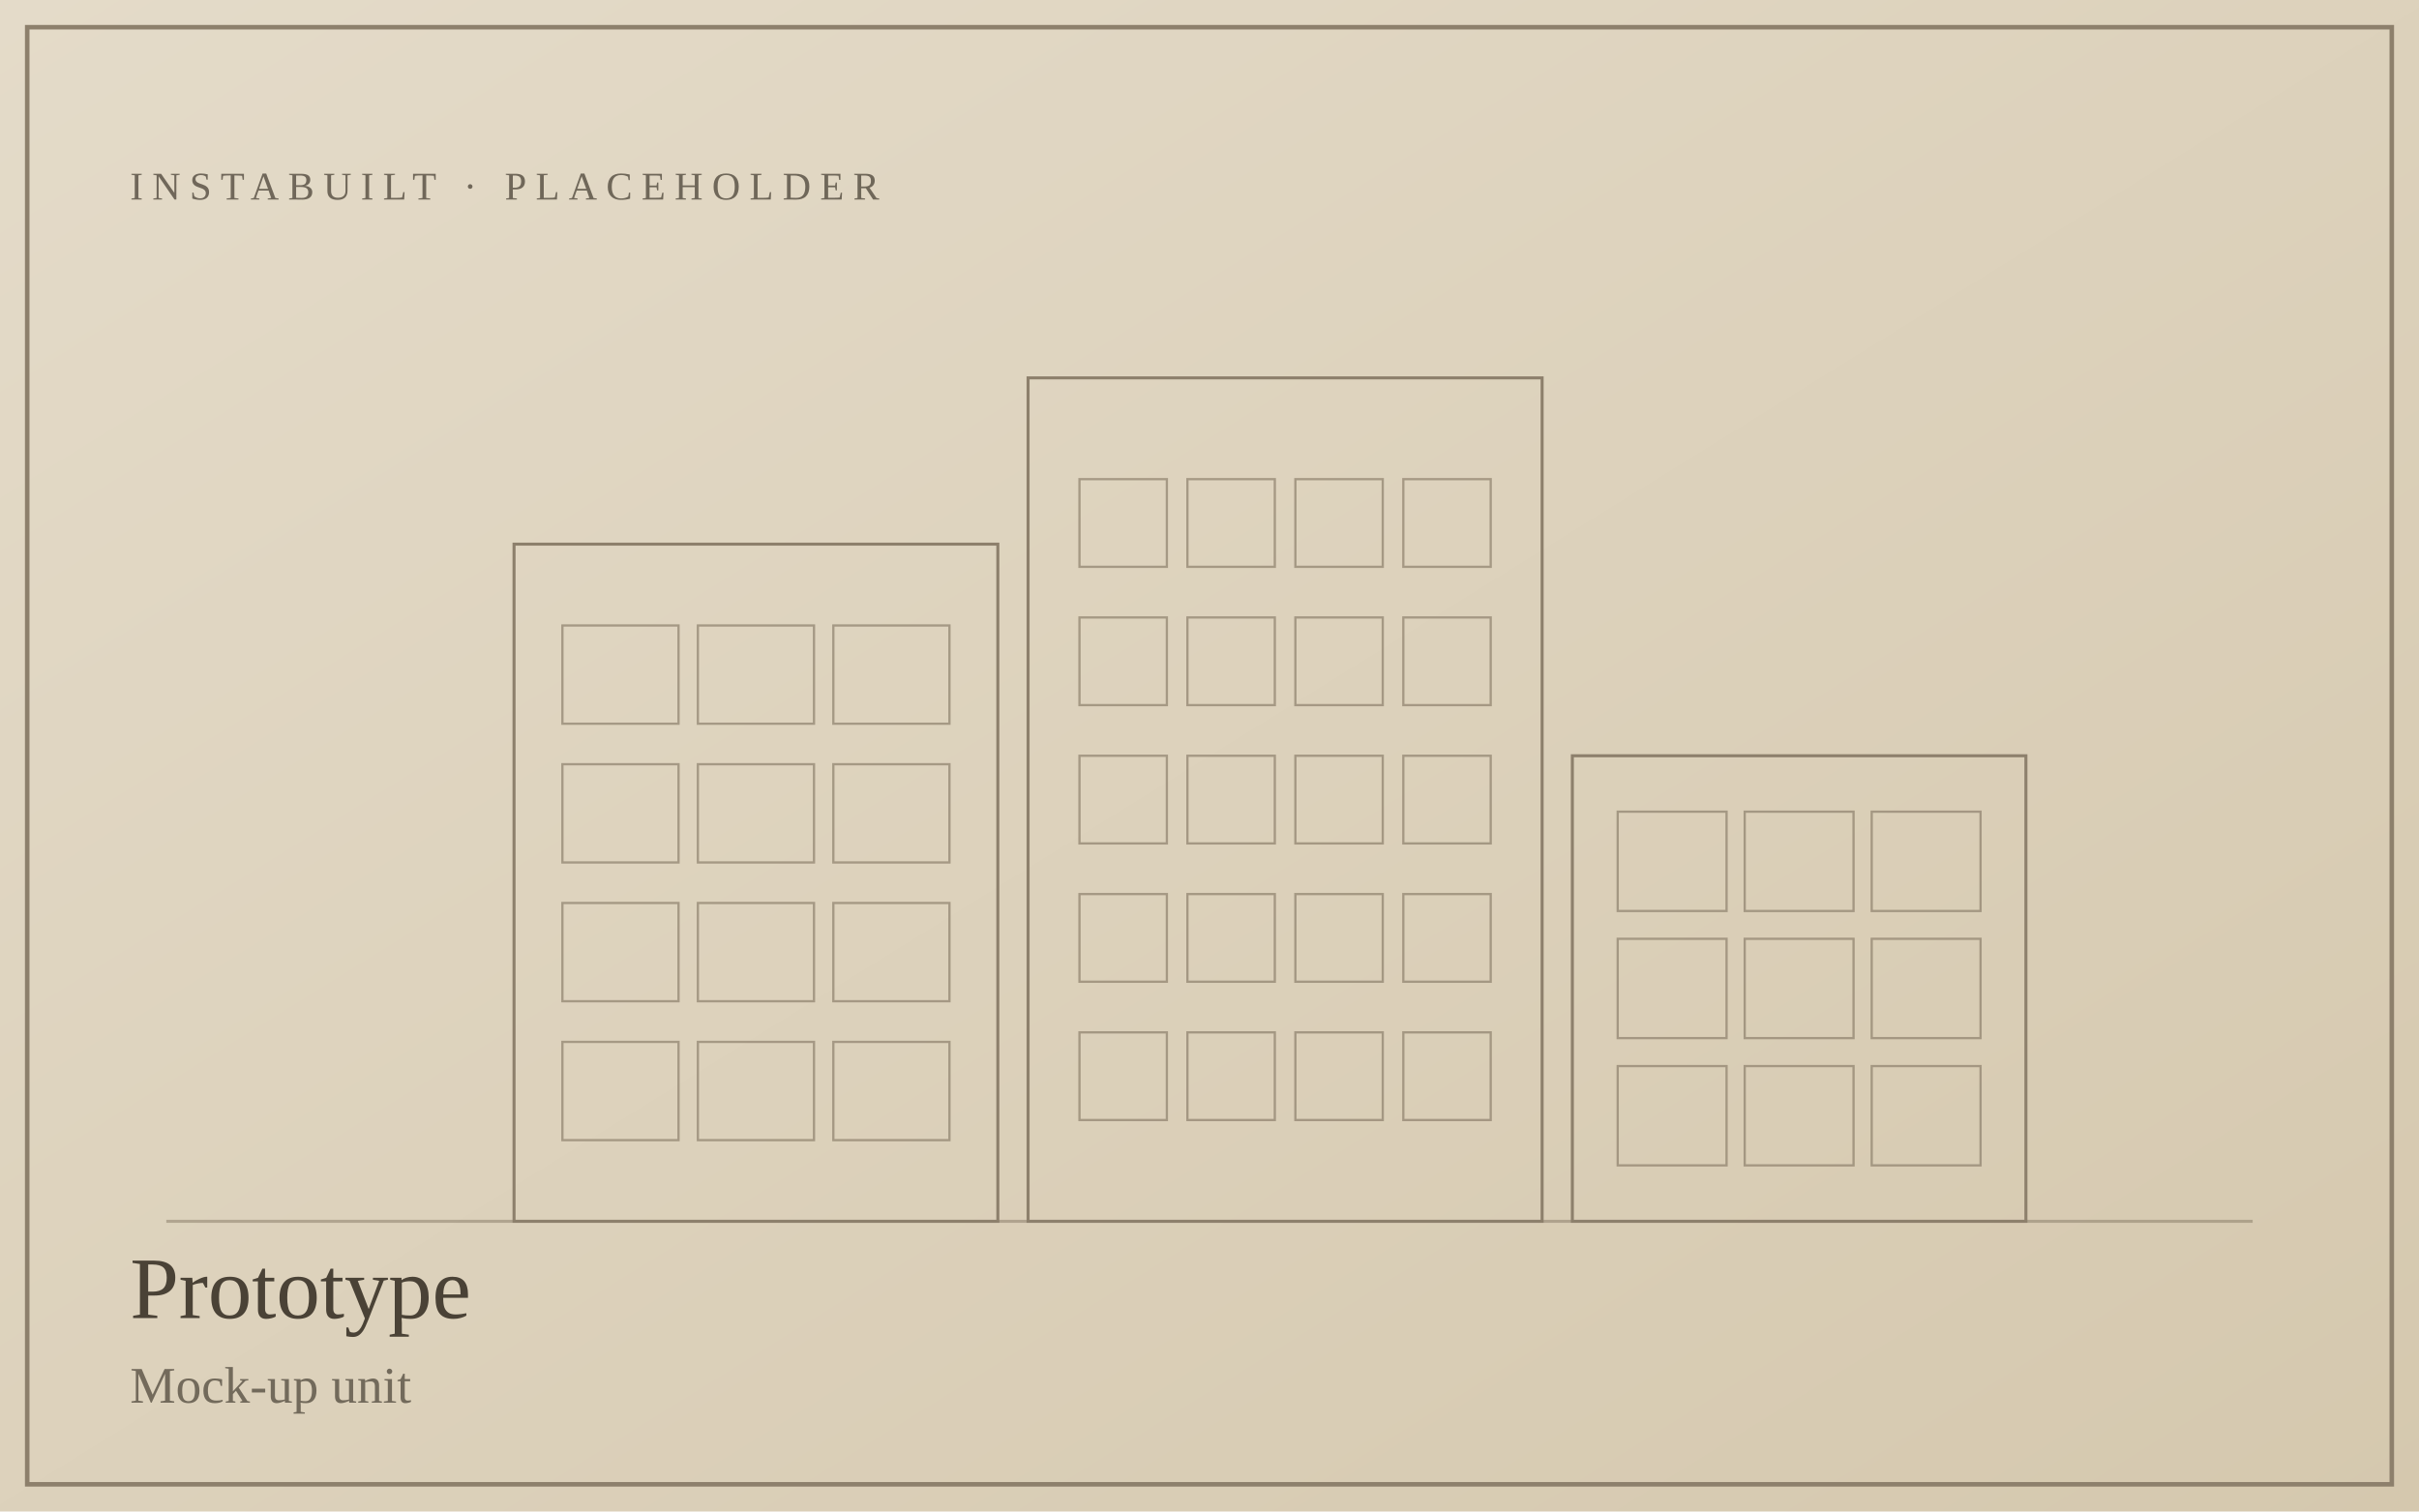
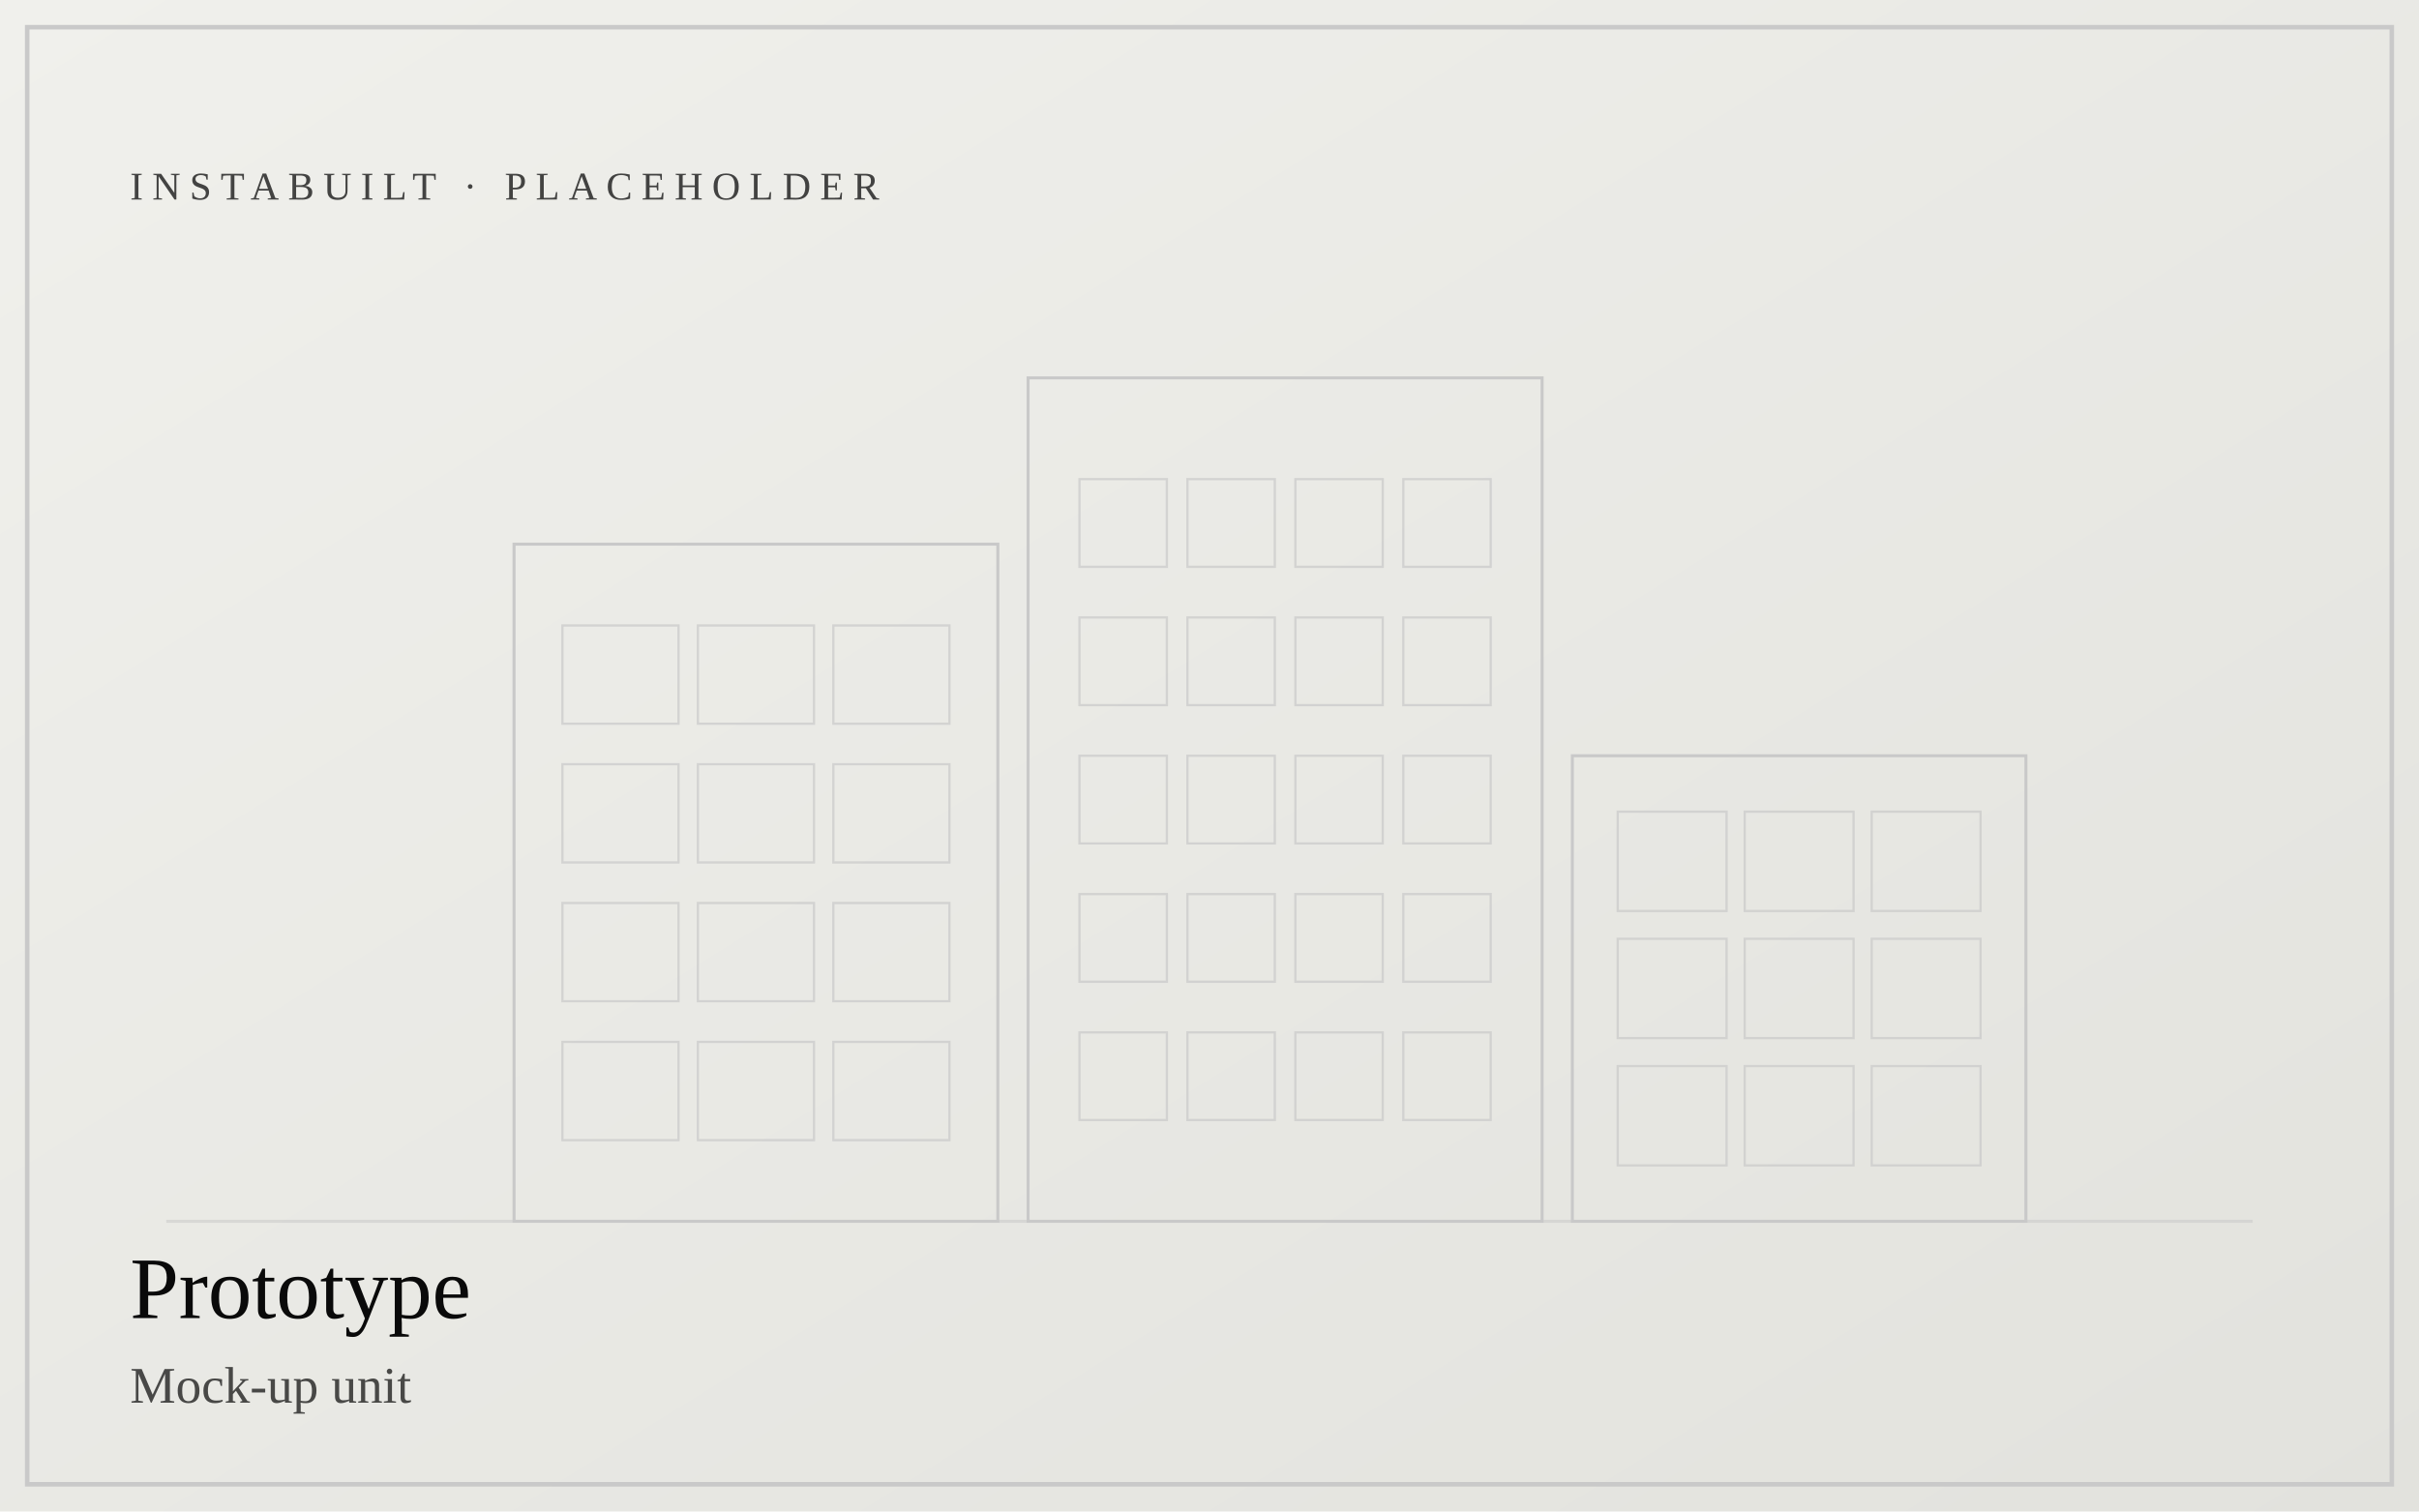
<svg xmlns="http://www.w3.org/2000/svg" width="1600" height="1000" viewBox="0 0 1600 1000" role="img" aria-label="Prototype — Mock-up unit">
  <defs>
    <linearGradient id="w" x1="0" y1="0" x2="1" y2="1">
-       <stop offset="0" stop-color="#E4DBC9" />
-       <stop offset="1" stop-color="#D5C8AE" />
+       <stop offset="0" stop-color="#f0f0ec" />
+       <stop offset="1" stop-color="#e2e2dd" />
    </linearGradient>
  </defs>
  <rect width="1600" height="1000" fill="url(#w)" />
-   <line x1="110" y1="808" x2="1490" y2="808" stroke="#8D806C" stroke-width="2" opacity="0.55" />
-   <rect x="340" y="360" width="320" height="448" fill="none" stroke="#8D806C" stroke-width="2" />
-   <rect x="372.0" y="413.8" width="76.8" height="65.0" fill="none" stroke="#8D806C" stroke-width="1.5" opacity="0.7" />
-   <rect x="461.6" y="413.8" width="76.8" height="65.0" fill="none" stroke="#8D806C" stroke-width="1.5" opacity="0.7" />
-   <rect x="551.2" y="413.8" width="76.8" height="65.0" fill="none" stroke="#8D806C" stroke-width="1.5" opacity="0.7" />
-   <rect x="372.0" y="505.6" width="76.8" height="65.0" fill="none" stroke="#8D806C" stroke-width="1.5" opacity="0.7" />
-   <rect x="461.6" y="505.6" width="76.8" height="65.0" fill="none" stroke="#8D806C" stroke-width="1.5" opacity="0.7" />
-   <rect x="551.2" y="505.6" width="76.8" height="65.0" fill="none" stroke="#8D806C" stroke-width="1.5" opacity="0.7" />
-   <rect x="372.0" y="597.4" width="76.8" height="65.0" fill="none" stroke="#8D806C" stroke-width="1.5" opacity="0.7" />
-   <rect x="461.6" y="597.4" width="76.8" height="65.0" fill="none" stroke="#8D806C" stroke-width="1.5" opacity="0.7" />
-   <rect x="551.2" y="597.4" width="76.8" height="65.0" fill="none" stroke="#8D806C" stroke-width="1.5" opacity="0.7" />
-   <rect x="372.0" y="689.3" width="76.8" height="65.0" fill="none" stroke="#8D806C" stroke-width="1.5" opacity="0.7" />
-   <rect x="461.6" y="689.3" width="76.8" height="65.0" fill="none" stroke="#8D806C" stroke-width="1.5" opacity="0.7" />
-   <rect x="551.2" y="689.3" width="76.8" height="65.0" fill="none" stroke="#8D806C" stroke-width="1.5" opacity="0.7" />
-   <rect x="680" y="250" width="340" height="558" fill="none" stroke="#8D806C" stroke-width="2" />
-   <rect x="714.0" y="317.0" width="57.8" height="58.0" fill="none" stroke="#8D806C" stroke-width="1.5" opacity="0.7" />
-   <rect x="785.4" y="317.0" width="57.8" height="58.0" fill="none" stroke="#8D806C" stroke-width="1.5" opacity="0.7" />
-   <rect x="856.8" y="317.0" width="57.8" height="58.0" fill="none" stroke="#8D806C" stroke-width="1.5" opacity="0.7" />
-   <rect x="928.2" y="317.0" width="57.8" height="58.0" fill="none" stroke="#8D806C" stroke-width="1.5" opacity="0.7" />
-   <rect x="714.0" y="408.5" width="57.8" height="58.0" fill="none" stroke="#8D806C" stroke-width="1.5" opacity="0.7" />
-   <rect x="785.4" y="408.5" width="57.8" height="58.0" fill="none" stroke="#8D806C" stroke-width="1.5" opacity="0.7" />
-   <rect x="856.8" y="408.5" width="57.8" height="58.0" fill="none" stroke="#8D806C" stroke-width="1.5" opacity="0.7" />
-   <rect x="928.2" y="408.5" width="57.8" height="58.0" fill="none" stroke="#8D806C" stroke-width="1.5" opacity="0.7" />
-   <rect x="714.0" y="500.0" width="57.8" height="58.0" fill="none" stroke="#8D806C" stroke-width="1.5" opacity="0.7" />
-   <rect x="785.4" y="500.0" width="57.8" height="58.0" fill="none" stroke="#8D806C" stroke-width="1.5" opacity="0.7" />
-   <rect x="856.8" y="500.0" width="57.8" height="58.0" fill="none" stroke="#8D806C" stroke-width="1.5" opacity="0.7" />
-   <rect x="928.2" y="500.0" width="57.8" height="58.0" fill="none" stroke="#8D806C" stroke-width="1.5" opacity="0.7" />
-   <rect x="714.0" y="591.5" width="57.8" height="58.0" fill="none" stroke="#8D806C" stroke-width="1.5" opacity="0.7" />
-   <rect x="785.4" y="591.5" width="57.8" height="58.0" fill="none" stroke="#8D806C" stroke-width="1.5" opacity="0.7" />
-   <rect x="856.8" y="591.5" width="57.8" height="58.0" fill="none" stroke="#8D806C" stroke-width="1.5" opacity="0.7" />
-   <rect x="928.2" y="591.5" width="57.8" height="58.0" fill="none" stroke="#8D806C" stroke-width="1.5" opacity="0.7" />
-   <rect x="714.0" y="683.0" width="57.8" height="58.0" fill="none" stroke="#8D806C" stroke-width="1.5" opacity="0.7" />
-   <rect x="785.4" y="683.0" width="57.8" height="58.0" fill="none" stroke="#8D806C" stroke-width="1.5" opacity="0.7" />
-   <rect x="856.8" y="683.0" width="57.8" height="58.0" fill="none" stroke="#8D806C" stroke-width="1.5" opacity="0.7" />
-   <rect x="928.2" y="683.0" width="57.8" height="58.0" fill="none" stroke="#8D806C" stroke-width="1.5" opacity="0.7" />
-   <rect x="1040" y="500" width="300" height="308" fill="none" stroke="#8D806C" stroke-width="2" />
-   <rect x="1070.0" y="537.0" width="72.0" height="65.7" fill="none" stroke="#8D806C" stroke-width="1.5" opacity="0.7" />
-   <rect x="1154.0" y="537.0" width="72.0" height="65.7" fill="none" stroke="#8D806C" stroke-width="1.5" opacity="0.7" />
-   <rect x="1238.0" y="537.0" width="72.0" height="65.7" fill="none" stroke="#8D806C" stroke-width="1.5" opacity="0.7" />
-   <rect x="1070.0" y="621.1" width="72.0" height="65.7" fill="none" stroke="#8D806C" stroke-width="1.5" opacity="0.7" />
-   <rect x="1154.0" y="621.1" width="72.0" height="65.7" fill="none" stroke="#8D806C" stroke-width="1.5" opacity="0.7" />
-   <rect x="1238.0" y="621.1" width="72.0" height="65.7" fill="none" stroke="#8D806C" stroke-width="1.5" opacity="0.7" />
-   <rect x="1070.0" y="705.3" width="72.0" height="65.7" fill="none" stroke="#8D806C" stroke-width="1.5" opacity="0.7" />
-   <rect x="1154.0" y="705.3" width="72.0" height="65.7" fill="none" stroke="#8D806C" stroke-width="1.5" opacity="0.7" />
-   <rect x="1238.0" y="705.3" width="72.0" height="65.7" fill="none" stroke="#8D806C" stroke-width="1.5" opacity="0.7" />
-   <rect x="18" y="18" width="1564" height="964" fill="none" stroke="#8D806C" stroke-width="3" />
-   <text x="86" y="132" font-family="Georgia, 'Times New Roman', serif" font-size="26" letter-spacing="6" fill="#4A4236" opacity="0.75">INSTABUILT · PLACEHOLDER</text>
-   <text x="86" y="872" font-family="Georgia, 'Times New Roman', serif" font-size="58" fill="#4A4236">Prototype</text>
-   <text x="86" y="928" font-family="Georgia, 'Times New Roman', serif" font-size="34" fill="#4A4236" opacity="0.72">Mock-up unit</text>
+   <line x1="110" y1="808" x2="1490" y2="808" stroke="#c9c9c9" stroke-width="2" opacity="0.55" />
+   <rect x="340" y="360" width="320" height="448" fill="none" stroke="#c9c9c9" stroke-width="2" />
+   <rect x="372.0" y="413.8" width="76.8" height="65.0" fill="none" stroke="#c9c9c9" stroke-width="1.5" opacity="0.7" />
+   <rect x="461.6" y="413.8" width="76.8" height="65.0" fill="none" stroke="#c9c9c9" stroke-width="1.5" opacity="0.7" />
+   <rect x="551.2" y="413.8" width="76.8" height="65.0" fill="none" stroke="#c9c9c9" stroke-width="1.5" opacity="0.7" />
+   <rect x="372.0" y="505.6" width="76.8" height="65.0" fill="none" stroke="#c9c9c9" stroke-width="1.5" opacity="0.7" />
+   <rect x="461.6" y="505.6" width="76.8" height="65.0" fill="none" stroke="#c9c9c9" stroke-width="1.5" opacity="0.7" />
+   <rect x="551.2" y="505.6" width="76.8" height="65.0" fill="none" stroke="#c9c9c9" stroke-width="1.5" opacity="0.7" />
+   <rect x="372.0" y="597.4" width="76.8" height="65.0" fill="none" stroke="#c9c9c9" stroke-width="1.5" opacity="0.7" />
+   <rect x="461.6" y="597.4" width="76.8" height="65.0" fill="none" stroke="#c9c9c9" stroke-width="1.5" opacity="0.7" />
+   <rect x="551.2" y="597.4" width="76.8" height="65.0" fill="none" stroke="#c9c9c9" stroke-width="1.5" opacity="0.7" />
+   <rect x="372.0" y="689.3" width="76.8" height="65.0" fill="none" stroke="#c9c9c9" stroke-width="1.5" opacity="0.7" />
+   <rect x="461.6" y="689.3" width="76.8" height="65.0" fill="none" stroke="#c9c9c9" stroke-width="1.5" opacity="0.7" />
+   <rect x="551.2" y="689.3" width="76.8" height="65.0" fill="none" stroke="#c9c9c9" stroke-width="1.5" opacity="0.7" />
+   <rect x="680" y="250" width="340" height="558" fill="none" stroke="#c9c9c9" stroke-width="2" />
+   <rect x="714.0" y="317.0" width="57.8" height="58.0" fill="none" stroke="#c9c9c9" stroke-width="1.5" opacity="0.7" />
+   <rect x="785.4" y="317.0" width="57.8" height="58.0" fill="none" stroke="#c9c9c9" stroke-width="1.5" opacity="0.7" />
+   <rect x="856.8" y="317.0" width="57.8" height="58.0" fill="none" stroke="#c9c9c9" stroke-width="1.5" opacity="0.7" />
+   <rect x="928.2" y="317.0" width="57.8" height="58.0" fill="none" stroke="#c9c9c9" stroke-width="1.5" opacity="0.7" />
+   <rect x="714.0" y="408.5" width="57.8" height="58.0" fill="none" stroke="#c9c9c9" stroke-width="1.5" opacity="0.7" />
+   <rect x="785.4" y="408.5" width="57.8" height="58.0" fill="none" stroke="#c9c9c9" stroke-width="1.5" opacity="0.7" />
+   <rect x="856.8" y="408.5" width="57.8" height="58.0" fill="none" stroke="#c9c9c9" stroke-width="1.5" opacity="0.7" />
+   <rect x="928.2" y="408.5" width="57.8" height="58.0" fill="none" stroke="#c9c9c9" stroke-width="1.5" opacity="0.7" />
+   <rect x="714.0" y="500.0" width="57.8" height="58.0" fill="none" stroke="#c9c9c9" stroke-width="1.5" opacity="0.7" />
+   <rect x="785.4" y="500.0" width="57.8" height="58.0" fill="none" stroke="#c9c9c9" stroke-width="1.5" opacity="0.7" />
+   <rect x="856.8" y="500.0" width="57.8" height="58.0" fill="none" stroke="#c9c9c9" stroke-width="1.5" opacity="0.7" />
+   <rect x="928.2" y="500.0" width="57.8" height="58.0" fill="none" stroke="#c9c9c9" stroke-width="1.5" opacity="0.7" />
+   <rect x="714.0" y="591.5" width="57.8" height="58.0" fill="none" stroke="#c9c9c9" stroke-width="1.5" opacity="0.7" />
+   <rect x="785.4" y="591.5" width="57.8" height="58.0" fill="none" stroke="#c9c9c9" stroke-width="1.5" opacity="0.7" />
+   <rect x="856.8" y="591.5" width="57.8" height="58.0" fill="none" stroke="#c9c9c9" stroke-width="1.5" opacity="0.7" />
+   <rect x="928.2" y="591.5" width="57.8" height="58.0" fill="none" stroke="#c9c9c9" stroke-width="1.5" opacity="0.7" />
+   <rect x="714.0" y="683.0" width="57.8" height="58.0" fill="none" stroke="#c9c9c9" stroke-width="1.5" opacity="0.7" />
+   <rect x="785.4" y="683.0" width="57.8" height="58.0" fill="none" stroke="#c9c9c9" stroke-width="1.5" opacity="0.7" />
+   <rect x="856.8" y="683.0" width="57.8" height="58.0" fill="none" stroke="#c9c9c9" stroke-width="1.5" opacity="0.7" />
+   <rect x="928.2" y="683.0" width="57.8" height="58.0" fill="none" stroke="#c9c9c9" stroke-width="1.5" opacity="0.7" />
+   <rect x="1040" y="500" width="300" height="308" fill="none" stroke="#c9c9c9" stroke-width="2" />
+   <rect x="1070.0" y="537.0" width="72.0" height="65.7" fill="none" stroke="#c9c9c9" stroke-width="1.5" opacity="0.7" />
+   <rect x="1154.0" y="537.0" width="72.0" height="65.7" fill="none" stroke="#c9c9c9" stroke-width="1.5" opacity="0.7" />
+   <rect x="1238.0" y="537.0" width="72.0" height="65.7" fill="none" stroke="#c9c9c9" stroke-width="1.5" opacity="0.7" />
+   <rect x="1070.0" y="621.1" width="72.0" height="65.7" fill="none" stroke="#c9c9c9" stroke-width="1.5" opacity="0.7" />
+   <rect x="1154.0" y="621.1" width="72.0" height="65.7" fill="none" stroke="#c9c9c9" stroke-width="1.5" opacity="0.7" />
+   <rect x="1238.0" y="621.1" width="72.0" height="65.7" fill="none" stroke="#c9c9c9" stroke-width="1.5" opacity="0.7" />
+   <rect x="1070.0" y="705.3" width="72.0" height="65.7" fill="none" stroke="#c9c9c9" stroke-width="1.5" opacity="0.7" />
+   <rect x="1154.0" y="705.3" width="72.0" height="65.7" fill="none" stroke="#c9c9c9" stroke-width="1.5" opacity="0.7" />
+   <rect x="1238.0" y="705.3" width="72.0" height="65.7" fill="none" stroke="#c9c9c9" stroke-width="1.5" opacity="0.7" />
+   <rect x="18" y="18" width="1564" height="964" fill="none" stroke="#c9c9c9" stroke-width="3" />
+   <text x="86" y="132" font-family="Georgia, 'Times New Roman', serif" font-size="26" letter-spacing="6" fill="#0a0a0a" opacity="0.75">INSTABUILT · PLACEHOLDER</text>
+   <text x="86" y="872" font-family="Georgia, 'Times New Roman', serif" font-size="58" fill="#0a0a0a">Prototype</text>
+   <text x="86" y="928" font-family="Georgia, 'Times New Roman', serif" font-size="34" fill="#0a0a0a" opacity="0.72">Mock-up unit</text>
</svg>
